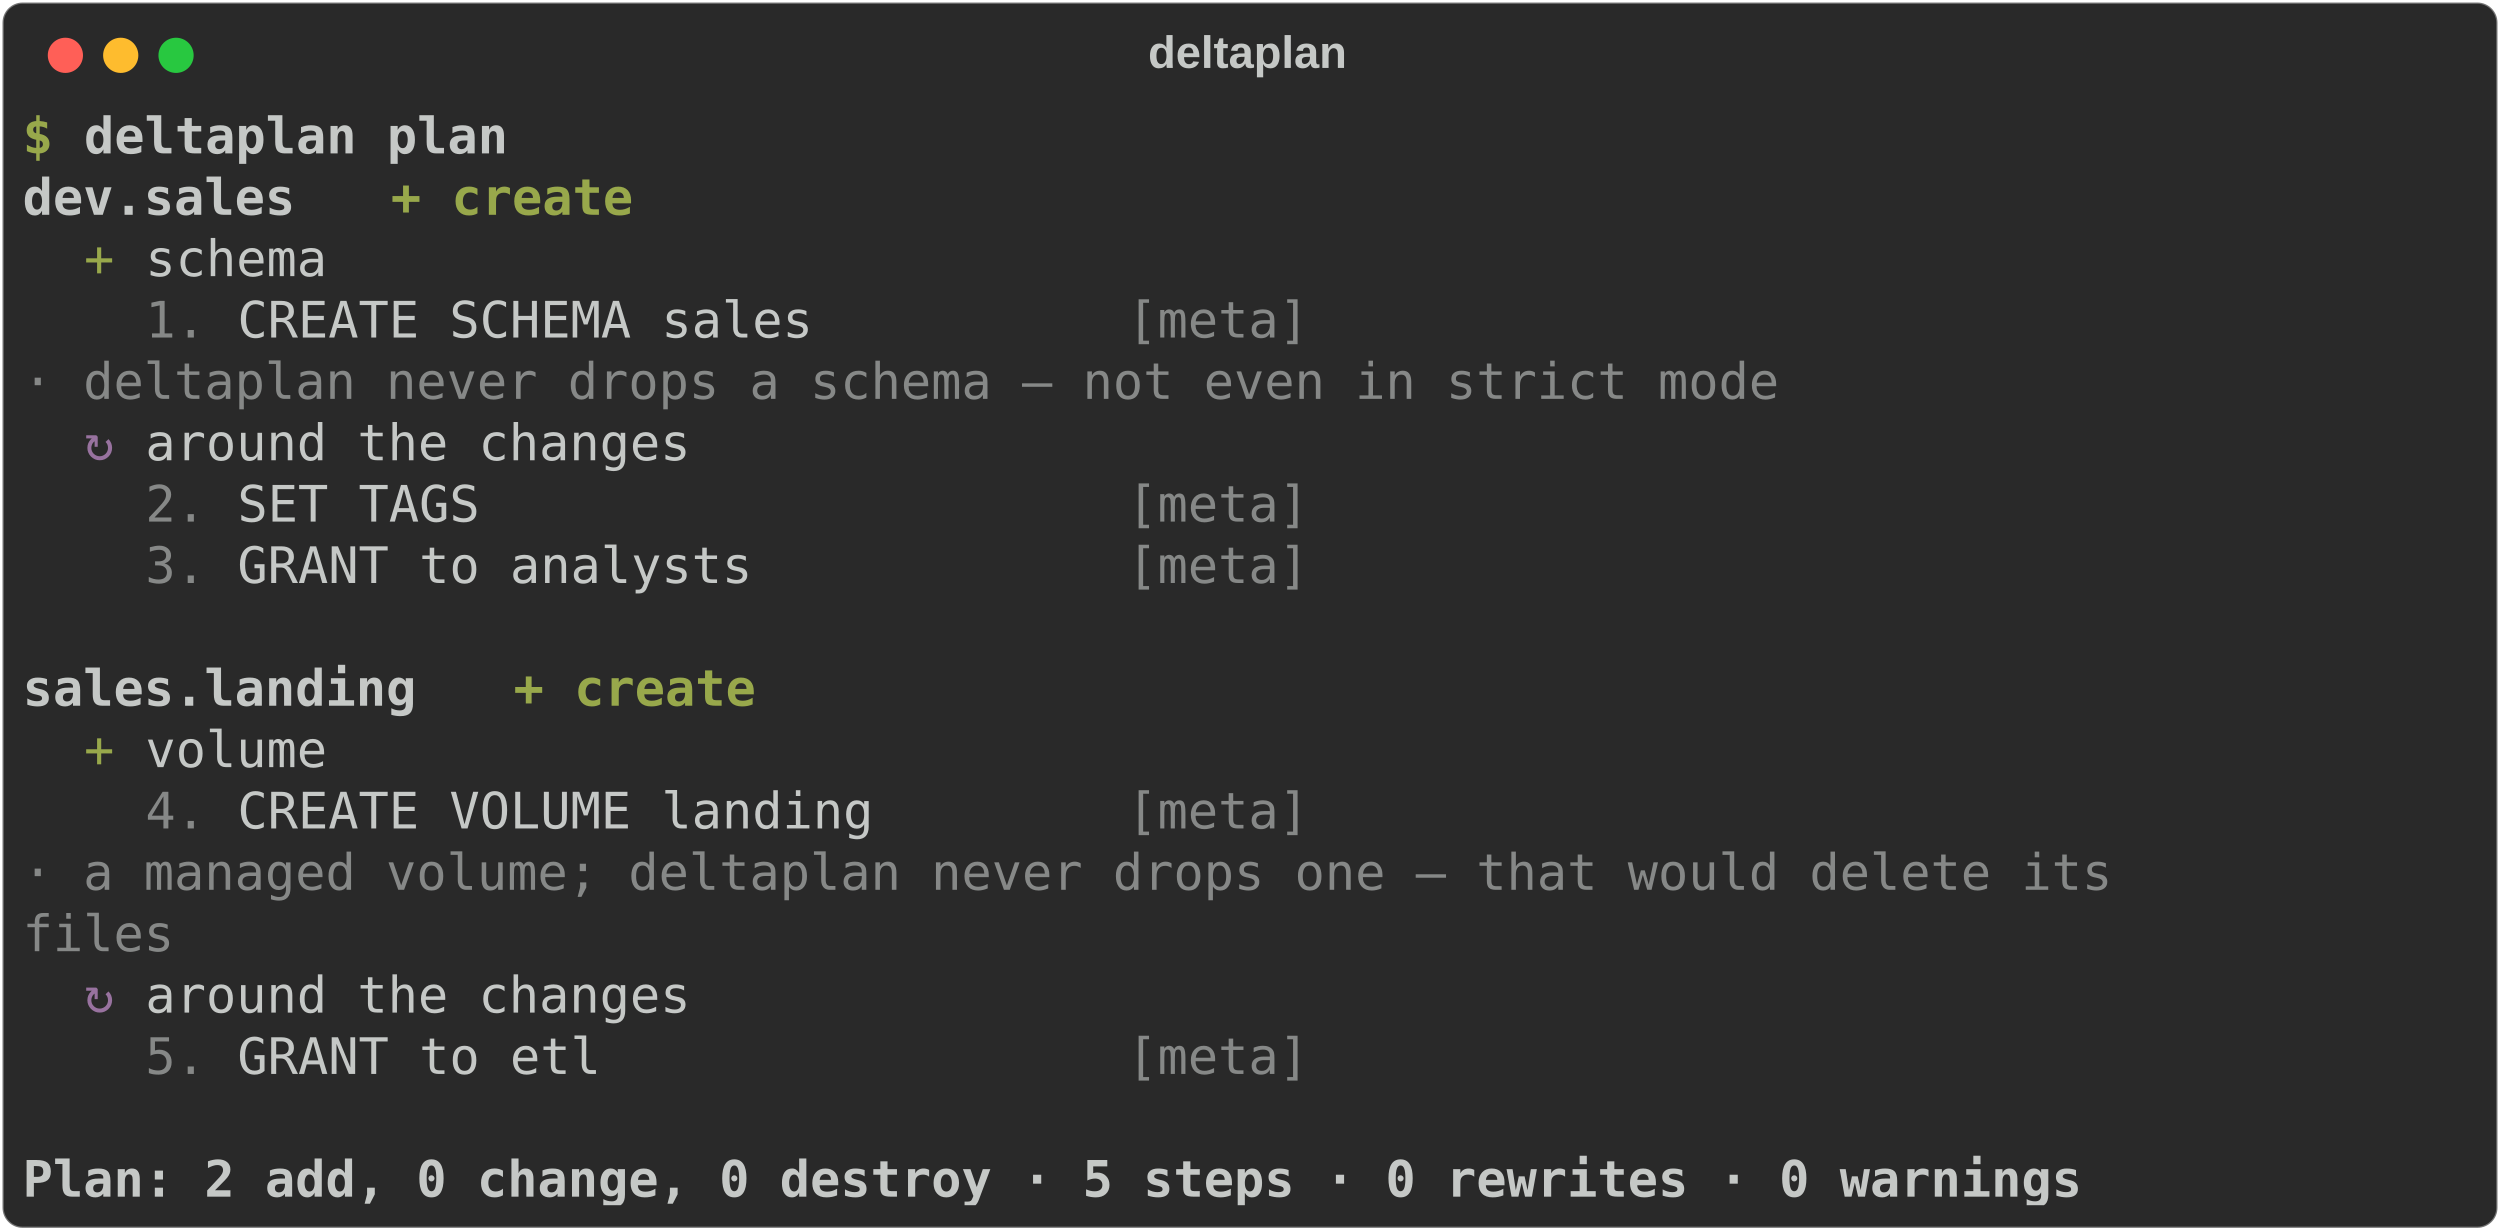
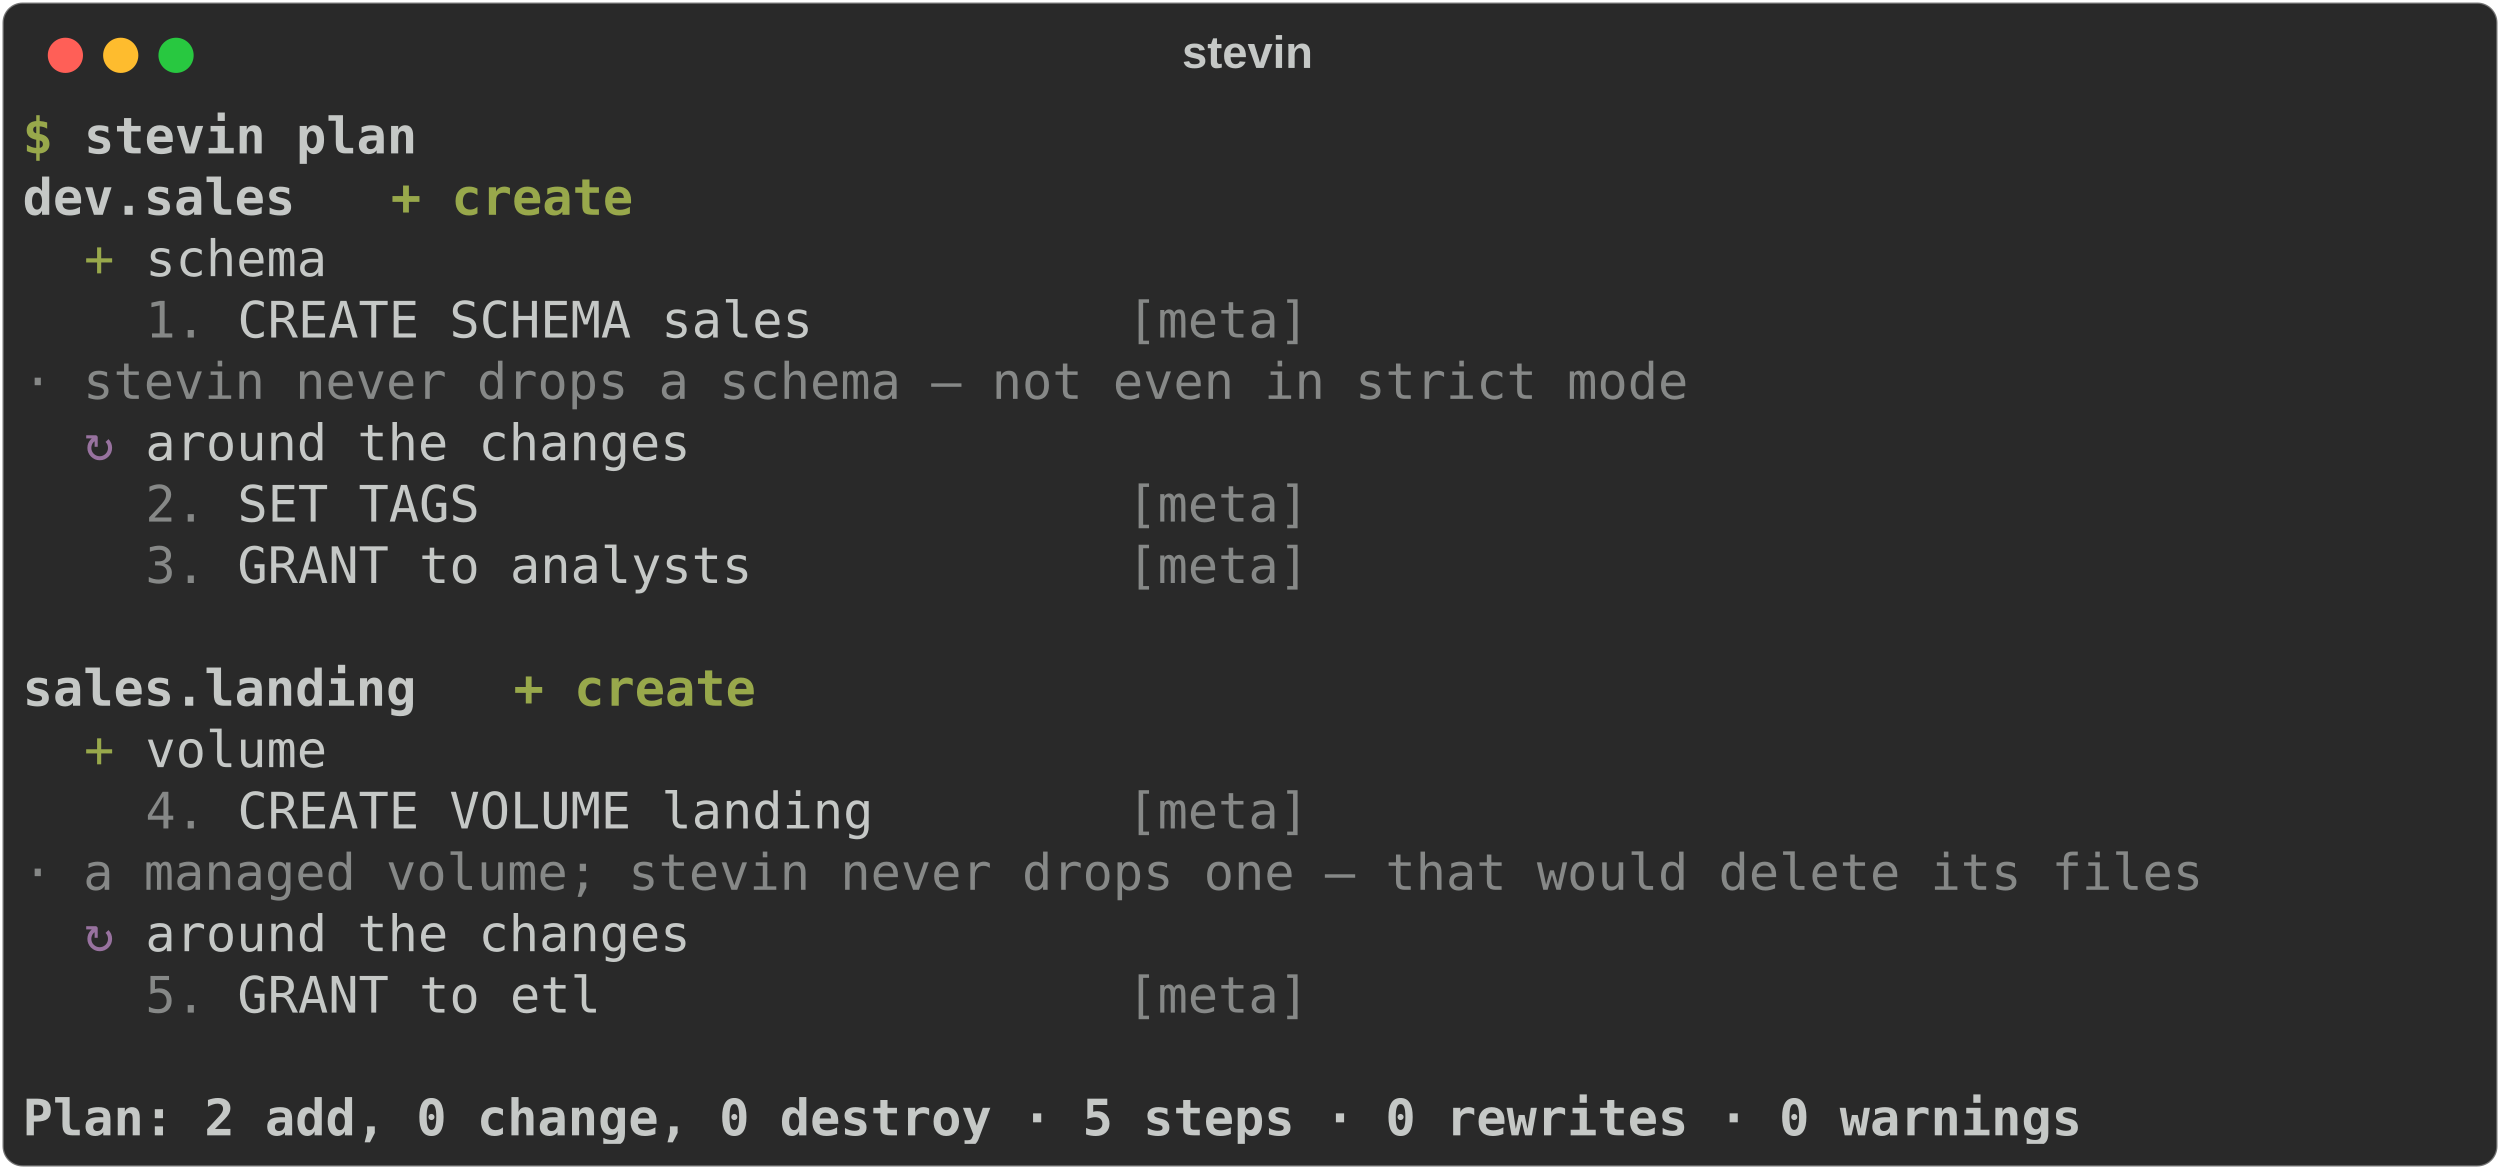
- <svg xmlns="http://www.w3.org/2000/svg" class="rich-terminal" viewBox="0 0 994 489.2">
+ <svg xmlns="http://www.w3.org/2000/svg" class="rich-terminal" viewBox="0 0 994 464.8">
  <style>

    @font-face {
        font-family: "Fira Code";
        src: local("FiraCode-Regular"),
                url("https://cdnjs.cloudflare.com/ajax/libs/firacode/6.2.0/woff2/FiraCode-Regular.woff2") format("woff2"),
                url("https://cdnjs.cloudflare.com/ajax/libs/firacode/6.2.0/woff/FiraCode-Regular.woff") format("woff");
        font-style: normal;
        font-weight: 400;
    }
    @font-face {
        font-family: "Fira Code";
        src: local("FiraCode-Bold"),
                url("https://cdnjs.cloudflare.com/ajax/libs/firacode/6.2.0/woff2/FiraCode-Bold.woff2") format("woff2"),
                url("https://cdnjs.cloudflare.com/ajax/libs/firacode/6.2.0/woff/FiraCode-Bold.woff") format("woff");
        font-style: bold;
        font-weight: 700;
    }

    .dp-feature-volumes-matrix {
        font-family: Fira Code, monospace;
        font-size: 20px;
        line-height: 24.4px;
        font-variant-east-asian: full-width;
    }

    .dp-feature-volumes-title {
        font-size: 18px;
        font-weight: bold;
        font-family: arial;
    }

    .dp-feature-volumes-r1 { fill: #98a84b;font-weight: bold }
.dp-feature-volumes-r2 { fill: #c5c8c6;font-weight: bold }
.dp-feature-volumes-r3 { fill: #c5c8c6 }
.dp-feature-volumes-r4 { fill: #98a84b }
.dp-feature-volumes-r5 { fill: #868887 }
.dp-feature-volumes-r6 { fill: #98729f }
    </style>
  <defs>
    <clipPath id="dp-feature-volumes-clip-terminal">
-       <rect x="0" y="0" width="975.0" height="438.2" />
+       <rect x="0" y="0" width="975.0" height="413.8" />
    </clipPath>
    <clipPath id="dp-feature-volumes-line-0">
      <rect x="0" y="1.5" width="976" height="24.65" />
    </clipPath>
    <clipPath id="dp-feature-volumes-line-1">
      <rect x="0" y="25.9" width="976" height="24.65" />
    </clipPath>
    <clipPath id="dp-feature-volumes-line-2">
      <rect x="0" y="50.3" width="976" height="24.65" />
    </clipPath>
    <clipPath id="dp-feature-volumes-line-3">
      <rect x="0" y="74.7" width="976" height="24.65" />
    </clipPath>
    <clipPath id="dp-feature-volumes-line-4">
      <rect x="0" y="99.1" width="976" height="24.65" />
    </clipPath>
    <clipPath id="dp-feature-volumes-line-5">
      <rect x="0" y="123.5" width="976" height="24.65" />
    </clipPath>
    <clipPath id="dp-feature-volumes-line-6">
      <rect x="0" y="147.9" width="976" height="24.65" />
    </clipPath>
    <clipPath id="dp-feature-volumes-line-7">
      <rect x="0" y="172.3" width="976" height="24.65" />
    </clipPath>
    <clipPath id="dp-feature-volumes-line-8">
      <rect x="0" y="196.7" width="976" height="24.65" />
    </clipPath>
    <clipPath id="dp-feature-volumes-line-9">
      <rect x="0" y="221.1" width="976" height="24.65" />
    </clipPath>
    <clipPath id="dp-feature-volumes-line-10">
      <rect x="0" y="245.5" width="976" height="24.65" />
    </clipPath>
    <clipPath id="dp-feature-volumes-line-11">
      <rect x="0" y="269.9" width="976" height="24.65" />
    </clipPath>
    <clipPath id="dp-feature-volumes-line-12">
      <rect x="0" y="294.3" width="976" height="24.65" />
    </clipPath>
    <clipPath id="dp-feature-volumes-line-13">
      <rect x="0" y="318.7" width="976" height="24.65" />
    </clipPath>
    <clipPath id="dp-feature-volumes-line-14">
      <rect x="0" y="343.1" width="976" height="24.65" />
    </clipPath>
    <clipPath id="dp-feature-volumes-line-15">
      <rect x="0" y="367.5" width="976" height="24.65" />
    </clipPath>
-     <clipPath id="dp-feature-volumes-line-16">
-       <rect x="0" y="391.9" width="976" height="24.65" />
-     </clipPath>
  </defs>
-   <rect fill="#292929" stroke="rgba(255,255,255,0.35)" stroke-width="1" x="1" y="1" width="992" height="487.2" rx="8" />
-   <text class="dp-feature-volumes-title" fill="#c5c8c6" text-anchor="middle" x="496" y="27">deltaplan</text>
+   <rect fill="#292929" stroke="rgba(255,255,255,0.35)" stroke-width="1" x="1" y="1" width="992" height="462.8" rx="8" />
+   <text class="dp-feature-volumes-title" fill="#c5c8c6" text-anchor="middle" x="496" y="27">stevin</text>
  <g transform="translate(26,22)">
    <circle cx="0" cy="0" r="7" fill="#ff5f57" />
    <circle cx="22" cy="0" r="7" fill="#febc2e" />
    <circle cx="44" cy="0" r="7" fill="#28c840" />
  </g>
  <g transform="translate(9, 41)" clip-path="url(#dp-feature-volumes-clip-terminal)">
    <g class="dp-feature-volumes-matrix">
      <text class="dp-feature-volumes-r1" x="0" y="20" textLength="24.4" clip-path="url(#dp-feature-volumes-line-0)">$ </text>
-       <text class="dp-feature-volumes-r2" x="24.4" y="20" textLength="170.8" clip-path="url(#dp-feature-volumes-line-0)">deltaplan plan</text>
+       <text class="dp-feature-volumes-r2" x="24.4" y="20" textLength="134.2" clip-path="url(#dp-feature-volumes-line-0)">stevin plan</text>
      <text class="dp-feature-volumes-r3" x="976" y="20" textLength="12.2" clip-path="url(#dp-feature-volumes-line-0)">
</text>
      <text class="dp-feature-volumes-r2" x="0" y="44.4" textLength="146.4" clip-path="url(#dp-feature-volumes-line-1)">dev.sales   </text>
      <text class="dp-feature-volumes-r1" x="146.4" y="44.4" textLength="97.6" clip-path="url(#dp-feature-volumes-line-1)">+ create</text>
      <text class="dp-feature-volumes-r3" x="976" y="44.4" textLength="12.2" clip-path="url(#dp-feature-volumes-line-1)">
</text>
      <text class="dp-feature-volumes-r4" x="24.4" y="68.8" textLength="24.4" clip-path="url(#dp-feature-volumes-line-2)">+ </text>
      <text class="dp-feature-volumes-r3" x="48.8" y="68.8" textLength="73.2" clip-path="url(#dp-feature-volumes-line-2)">schema</text>
      <text class="dp-feature-volumes-r3" x="976" y="68.8" textLength="12.2" clip-path="url(#dp-feature-volumes-line-2)">
</text>
      <text class="dp-feature-volumes-r5" x="48.8" y="93.2" textLength="36.6" clip-path="url(#dp-feature-volumes-line-3)">1. </text>
      <text class="dp-feature-volumes-r3" x="85.4" y="93.2" textLength="353.8" clip-path="url(#dp-feature-volumes-line-3)">CREATE SCHEMA sales          </text>
      <text class="dp-feature-volumes-r5" x="439.2" y="93.2" textLength="73.2" clip-path="url(#dp-feature-volumes-line-3)">[meta]</text>
      <text class="dp-feature-volumes-r3" x="976" y="93.2" textLength="12.2" clip-path="url(#dp-feature-volumes-line-3)">
</text>
-       <text class="dp-feature-volumes-r5" x="0" y="117.6" textLength="793" clip-path="url(#dp-feature-volumes-line-4)">       · deltaplan never drops a schema — not even in strict mode</text>
+       <text class="dp-feature-volumes-r5" x="0" y="117.6" textLength="756.4" clip-path="url(#dp-feature-volumes-line-4)">       · stevin never drops a schema — not even in strict mode</text>
      <text class="dp-feature-volumes-r3" x="976" y="117.6" textLength="12.2" clip-path="url(#dp-feature-volumes-line-4)">
</text>
      <text class="dp-feature-volumes-r6" x="24.4" y="142" textLength="24.4" clip-path="url(#dp-feature-volumes-line-5)">↻ </text>
      <text class="dp-feature-volumes-r3" x="48.8" y="142" textLength="219.6" clip-path="url(#dp-feature-volumes-line-5)">around the changes</text>
      <text class="dp-feature-volumes-r3" x="976" y="142" textLength="12.2" clip-path="url(#dp-feature-volumes-line-5)">
</text>
      <text class="dp-feature-volumes-r5" x="48.8" y="166.4" textLength="36.6" clip-path="url(#dp-feature-volumes-line-6)">2. </text>
      <text class="dp-feature-volumes-r3" x="85.4" y="166.4" textLength="353.8" clip-path="url(#dp-feature-volumes-line-6)">SET TAGS                     </text>
      <text class="dp-feature-volumes-r5" x="439.2" y="166.4" textLength="73.2" clip-path="url(#dp-feature-volumes-line-6)">[meta]</text>
      <text class="dp-feature-volumes-r3" x="976" y="166.4" textLength="12.2" clip-path="url(#dp-feature-volumes-line-6)">
</text>
      <text class="dp-feature-volumes-r5" x="48.8" y="190.8" textLength="36.6" clip-path="url(#dp-feature-volumes-line-7)">3. </text>
      <text class="dp-feature-volumes-r3" x="85.4" y="190.8" textLength="353.8" clip-path="url(#dp-feature-volumes-line-7)">GRANT to analysts            </text>
      <text class="dp-feature-volumes-r5" x="439.2" y="190.8" textLength="73.2" clip-path="url(#dp-feature-volumes-line-7)">[meta]</text>
      <text class="dp-feature-volumes-r3" x="976" y="190.8" textLength="12.2" clip-path="url(#dp-feature-volumes-line-7)">
</text>
      <text class="dp-feature-volumes-r3" x="976" y="215.2" textLength="12.2" clip-path="url(#dp-feature-volumes-line-8)">
</text>
      <text class="dp-feature-volumes-r2" x="0" y="239.6" textLength="195.2" clip-path="url(#dp-feature-volumes-line-9)">sales.landing   </text>
      <text class="dp-feature-volumes-r1" x="195.2" y="239.6" textLength="97.6" clip-path="url(#dp-feature-volumes-line-9)">+ create</text>
      <text class="dp-feature-volumes-r3" x="976" y="239.6" textLength="12.2" clip-path="url(#dp-feature-volumes-line-9)">
</text>
      <text class="dp-feature-volumes-r4" x="24.4" y="264" textLength="24.4" clip-path="url(#dp-feature-volumes-line-10)">+ </text>
      <text class="dp-feature-volumes-r3" x="48.8" y="264" textLength="73.2" clip-path="url(#dp-feature-volumes-line-10)">volume</text>
      <text class="dp-feature-volumes-r3" x="976" y="264" textLength="12.2" clip-path="url(#dp-feature-volumes-line-10)">
</text>
      <text class="dp-feature-volumes-r5" x="48.8" y="288.4" textLength="36.6" clip-path="url(#dp-feature-volumes-line-11)">4. </text>
      <text class="dp-feature-volumes-r3" x="85.4" y="288.4" textLength="353.8" clip-path="url(#dp-feature-volumes-line-11)">CREATE VOLUME landing        </text>
      <text class="dp-feature-volumes-r5" x="439.2" y="288.4" textLength="73.2" clip-path="url(#dp-feature-volumes-line-11)">[meta]</text>
      <text class="dp-feature-volumes-r3" x="976" y="288.4" textLength="12.2" clip-path="url(#dp-feature-volumes-line-11)">
</text>
-       <text class="dp-feature-volumes-r5" x="0" y="312.8" textLength="939.4" clip-path="url(#dp-feature-volumes-line-12)">       · a managed volume; deltaplan never drops one — that would delete its </text>
+       <text class="dp-feature-volumes-r5" x="0" y="312.8" textLength="963.8" clip-path="url(#dp-feature-volumes-line-12)">       · a managed volume; stevin never drops one — that would delete its files</text>
      <text class="dp-feature-volumes-r3" x="976" y="312.8" textLength="12.2" clip-path="url(#dp-feature-volumes-line-12)">
</text>
-       <text class="dp-feature-volumes-r5" x="0" y="337.2" textLength="61" clip-path="url(#dp-feature-volumes-line-13)">files</text>
+       <text class="dp-feature-volumes-r6" x="24.4" y="337.2" textLength="24.4" clip-path="url(#dp-feature-volumes-line-13)">↻ </text>
+       <text class="dp-feature-volumes-r3" x="48.8" y="337.2" textLength="219.6" clip-path="url(#dp-feature-volumes-line-13)">around the changes</text>
      <text class="dp-feature-volumes-r3" x="976" y="337.2" textLength="12.2" clip-path="url(#dp-feature-volumes-line-13)">
</text>
-       <text class="dp-feature-volumes-r6" x="24.4" y="361.6" textLength="24.4" clip-path="url(#dp-feature-volumes-line-14)">↻ </text>
-       <text class="dp-feature-volumes-r3" x="48.8" y="361.6" textLength="219.6" clip-path="url(#dp-feature-volumes-line-14)">around the changes</text>
+       <text class="dp-feature-volumes-r5" x="48.8" y="361.6" textLength="36.6" clip-path="url(#dp-feature-volumes-line-14)">5. </text>
+       <text class="dp-feature-volumes-r3" x="85.4" y="361.6" textLength="353.8" clip-path="url(#dp-feature-volumes-line-14)">GRANT to etl                 </text>
+       <text class="dp-feature-volumes-r5" x="439.2" y="361.6" textLength="73.2" clip-path="url(#dp-feature-volumes-line-14)">[meta]</text>
      <text class="dp-feature-volumes-r3" x="976" y="361.6" textLength="12.2" clip-path="url(#dp-feature-volumes-line-14)">
</text>
-       <text class="dp-feature-volumes-r5" x="48.8" y="386" textLength="36.6" clip-path="url(#dp-feature-volumes-line-15)">5. </text>
-       <text class="dp-feature-volumes-r3" x="85.4" y="386" textLength="353.8" clip-path="url(#dp-feature-volumes-line-15)">GRANT to etl                 </text>
-       <text class="dp-feature-volumes-r5" x="439.2" y="386" textLength="73.2" clip-path="url(#dp-feature-volumes-line-15)">[meta]</text>
      <text class="dp-feature-volumes-r3" x="976" y="386" textLength="12.2" clip-path="url(#dp-feature-volumes-line-15)">
</text>
+       <text class="dp-feature-volumes-r2" x="0" y="410.4" textLength="829.6" clip-path="url(#dp-feature-volumes-line-16)">Plan: 2 add, 0 change, 0 destroy · 5 steps · 0 rewrites · 0 warnings</text>
      <text class="dp-feature-volumes-r3" x="976" y="410.4" textLength="12.2" clip-path="url(#dp-feature-volumes-line-16)">
- </text>
-       <text class="dp-feature-volumes-r2" x="0" y="434.8" textLength="829.6" clip-path="url(#dp-feature-volumes-line-17)">Plan: 2 add, 0 change, 0 destroy · 5 steps · 0 rewrites · 0 warnings</text>
-       <text class="dp-feature-volumes-r3" x="976" y="434.8" textLength="12.2" clip-path="url(#dp-feature-volumes-line-17)">
</text>
    </g>
  </g>
</svg>
